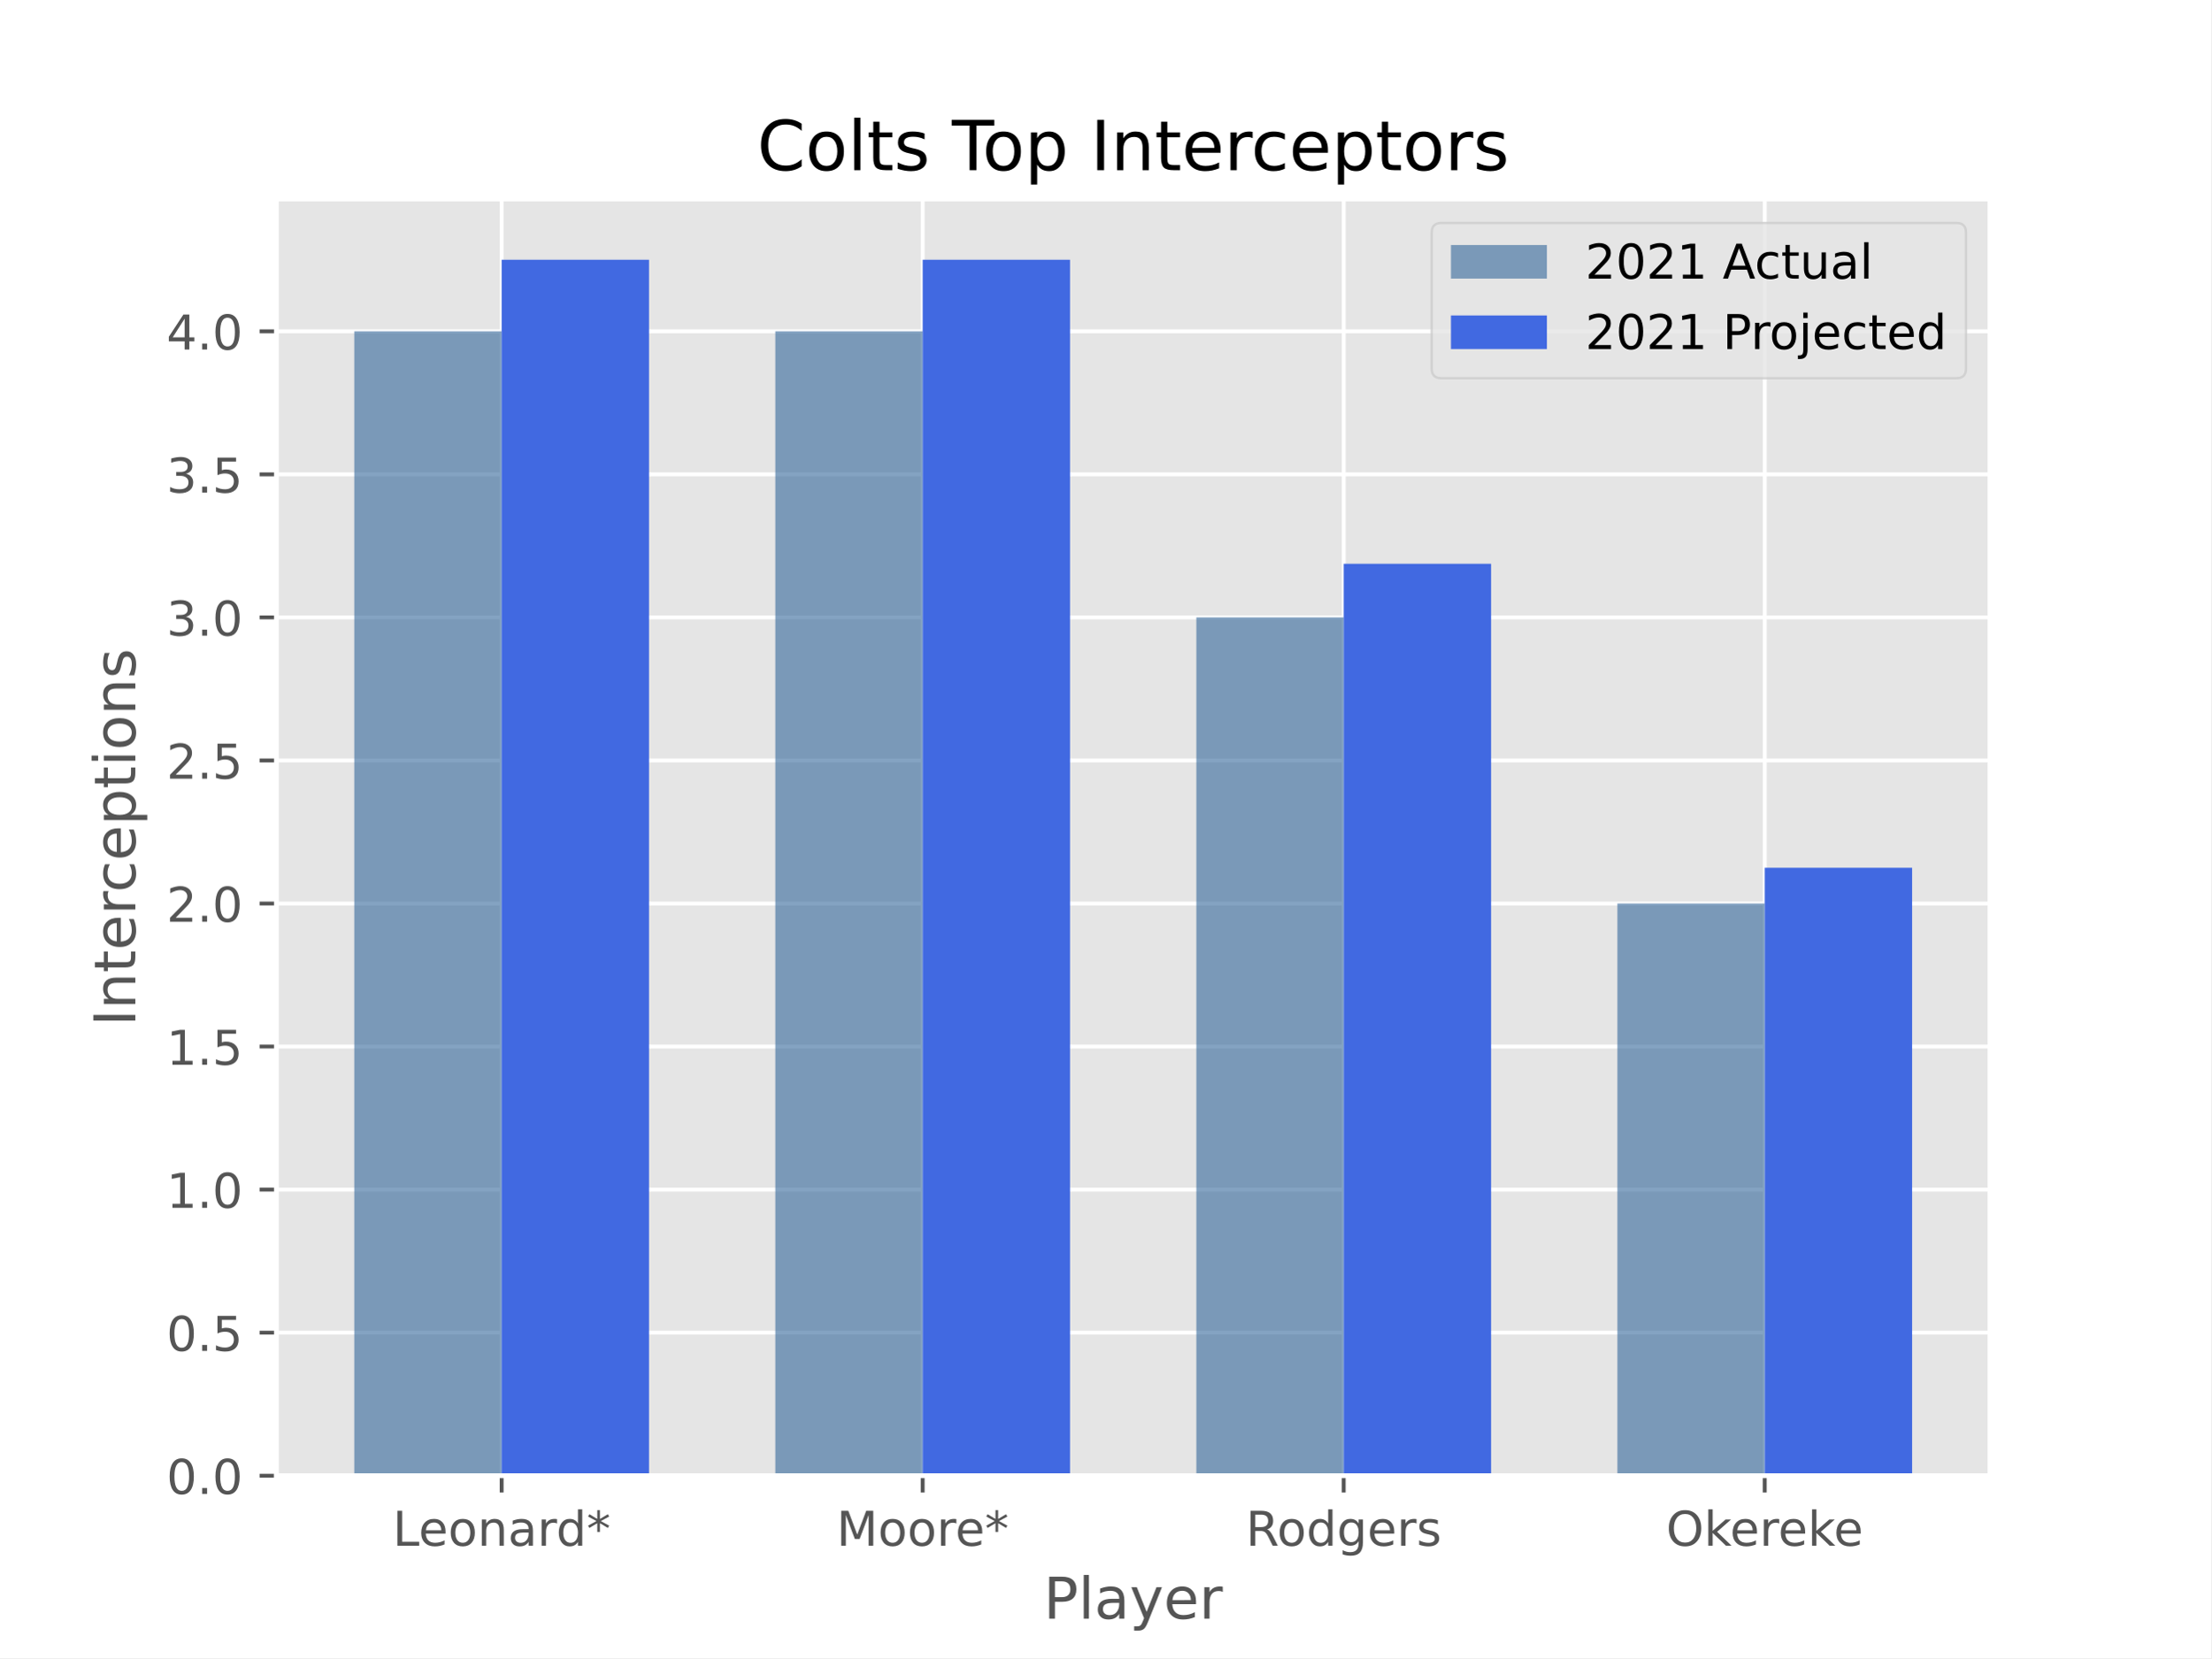
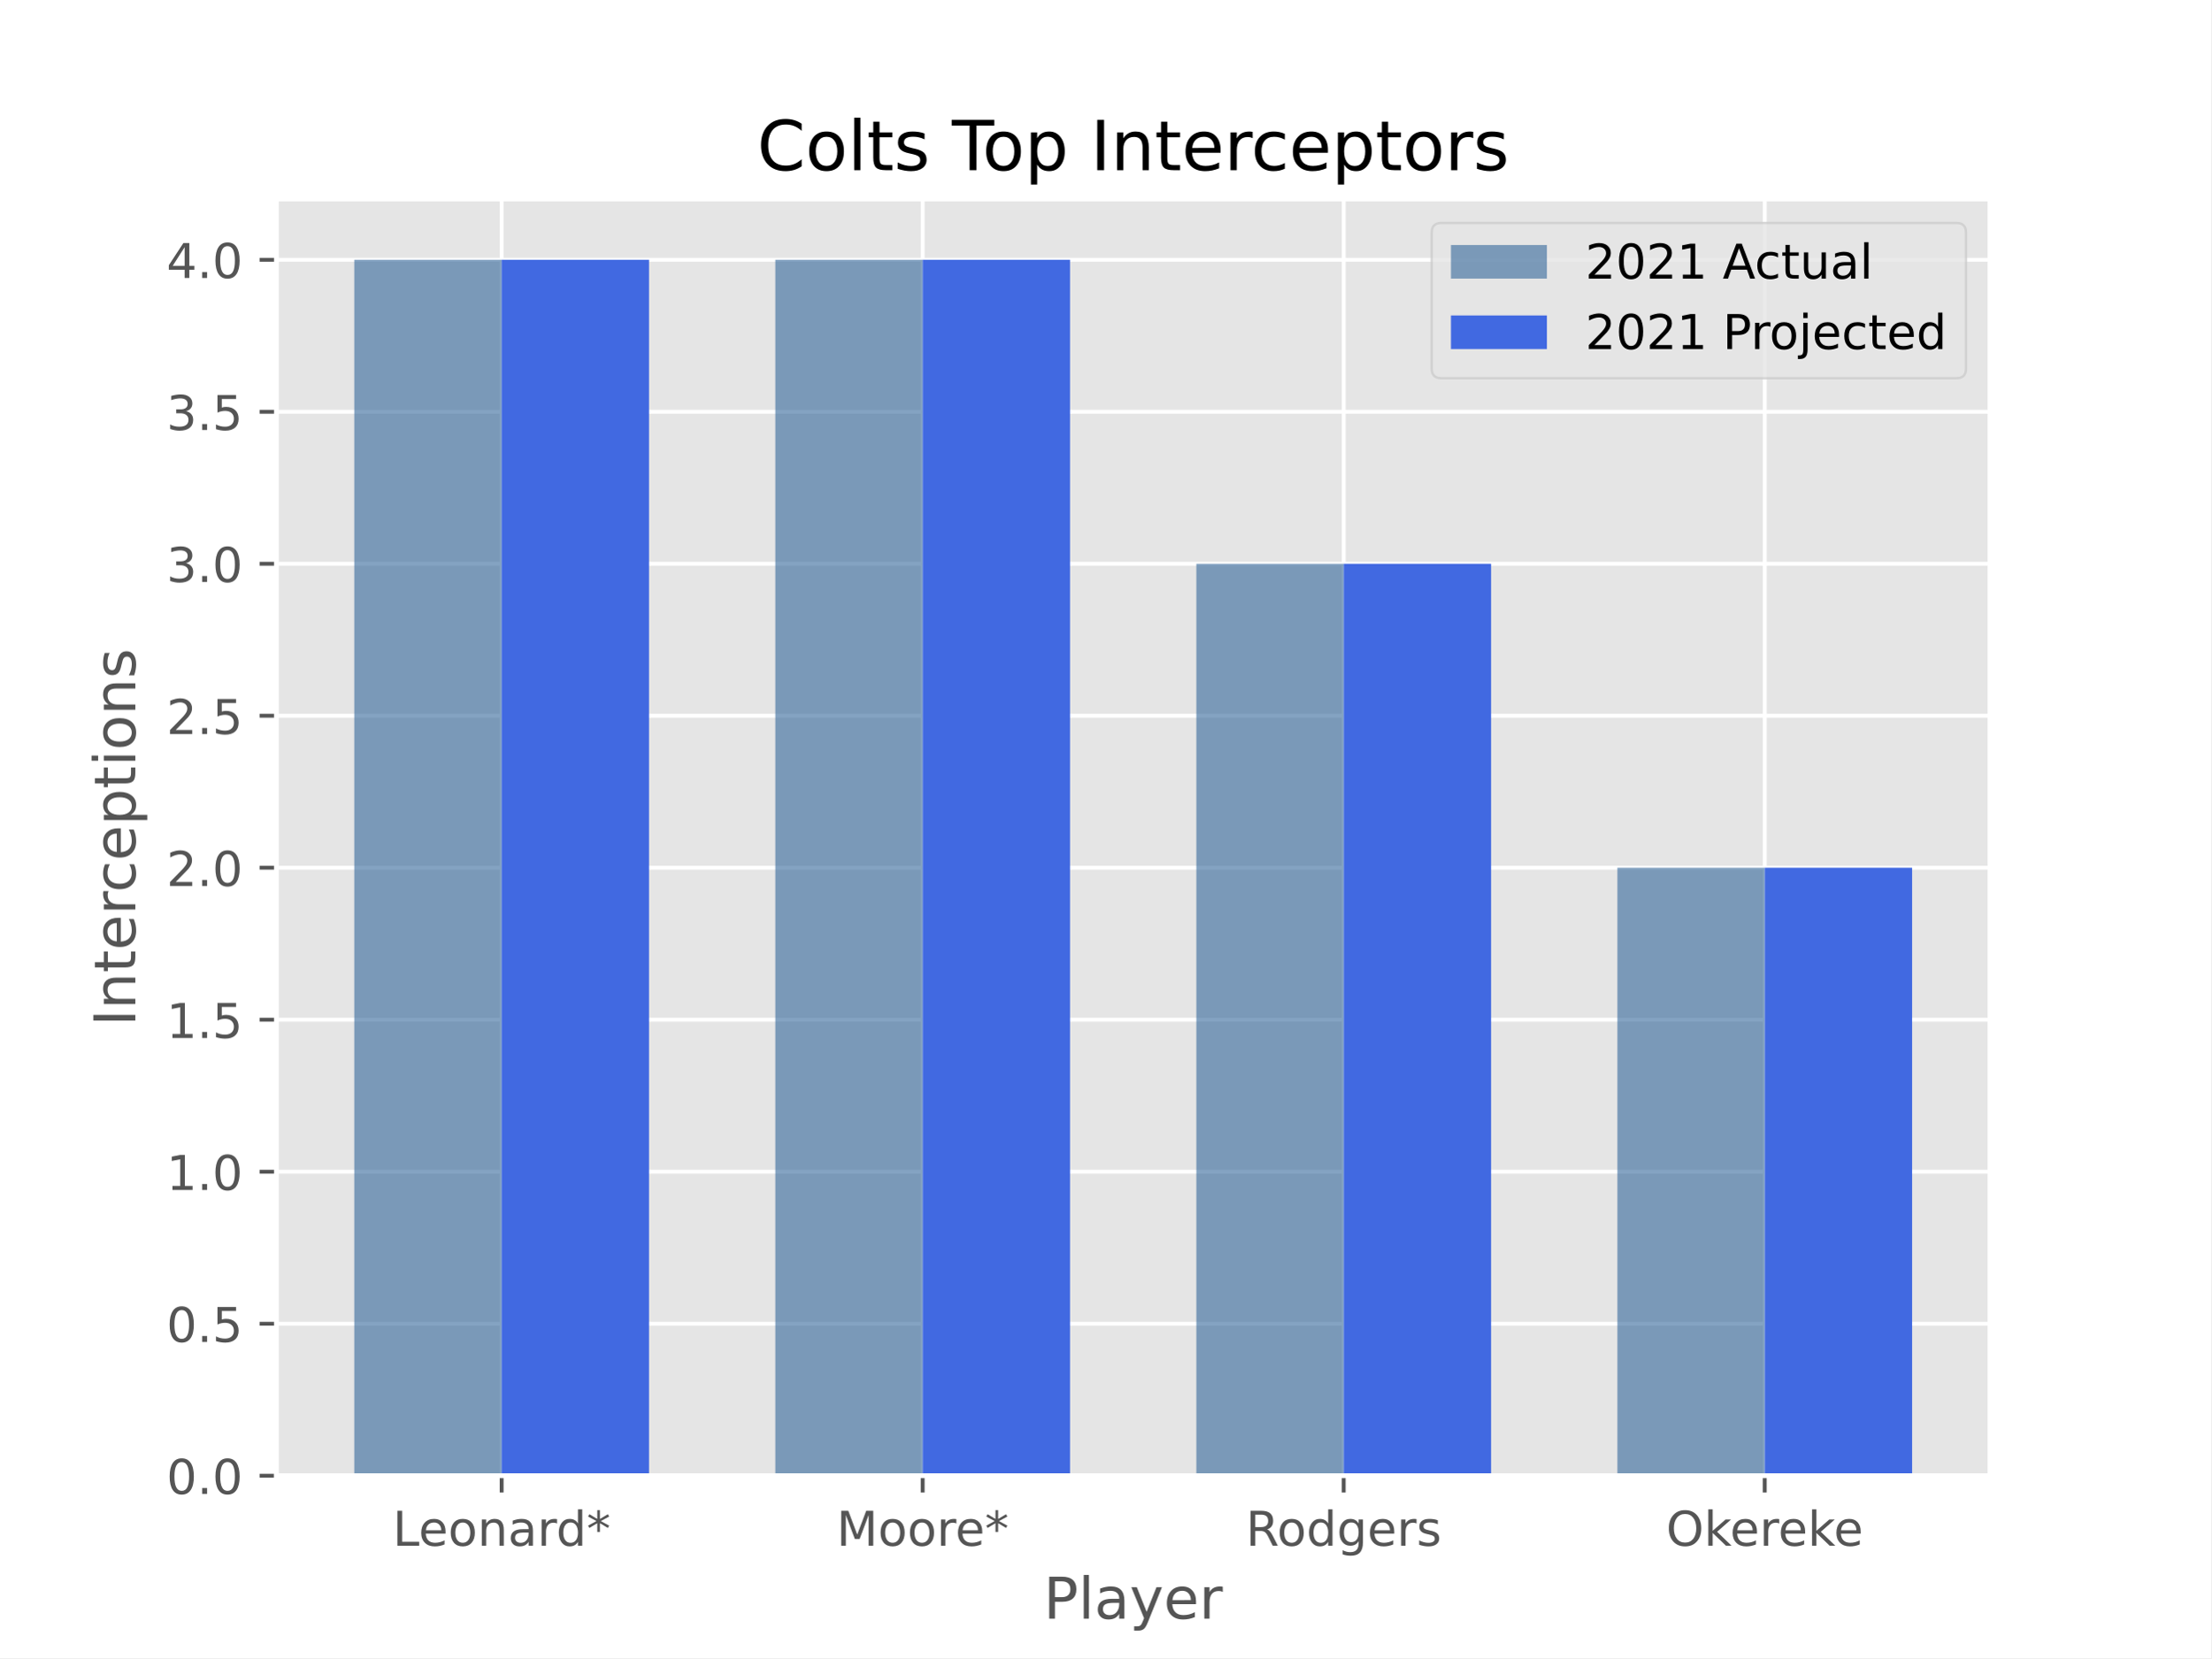
<svg xmlns="http://www.w3.org/2000/svg" xmlns:xlink="http://www.w3.org/1999/xlink" height="345.6pt" version="1.1" viewBox="0 0 460.8 345.6" width="460.8pt">
  <defs>
    <style type="text/css">*{stroke-linecap:butt;stroke-linejoin:round;}</style>
  </defs>
  <g id="figure_1">
    <g id="patch_1">
      <path d="M 0 345.6  L 460.8 345.6  L 460.8 0  L 0 0  z " style="fill:#ffffff;" />
    </g>
    <g id="axes_1">
      <g id="patch_2">
        <path d="M 57.6 307.584  L 414.72 307.584  L 414.72 41.472  L 57.6 41.472  z " style="fill:#e5e5e5;" />
      </g>
      <g id="matplotlib.axis_1">
        <g id="xtick_1">
          <g id="line2d_1">
-             <path clip-path="url(#p81d572dae1)" d="M 104.543 307.584  L 104.543 41.472  " style="fill:none;stroke:#ffffff;stroke-linecap:square;stroke-width:0.8;" />
+             <path clip-path="url(#pc7106f31ee)" d="M 104.543 307.584  L 104.543 41.472  " style="fill:none;stroke:#ffffff;stroke-linecap:square;stroke-width:0.8;" />
          </g>
          <g id="line2d_2">
            <defs>
-               <path d="M 0 0  L 0 3.5  " id="m441f4ecb9b" style="stroke:#555555;stroke-width:0.8;" />
-             </defs>
-             <g>
-               <use style="fill:#555555;stroke:#555555;stroke-width:0.8;" x="104.543" xlink:href="#m441f4ecb9b" y="307.584" />
+               <path d="M 0 0  L 0 3.5  " id="mdaa392914d" style="stroke:#555555;stroke-width:0.8;" />
+             </defs>
+             <g>
+               <use style="fill:#555555;stroke:#555555;stroke-width:0.8;" x="104.543" xlink:href="#mdaa392914d" y="307.584" />
            </g>
          </g>
          <g id="text_1">
            <g style="fill:#555555;" transform="translate(81.83392 322.1824)scale(0.1 -0.1)">
              <defs>
                <path d="M 628 4666  L 1259 4666  L 1259 531  L 3531 531  L 3531 0  L 628 0  L 628 4666  z " id="DejaVuSans-4c" transform="scale(0.015625)" />
                <path d="M 3597 1894  L 3597 1613  L 953 1613  Q 991 1019 1311 708  Q 1631 397 2203 397  Q 2534 397 2845 478  Q 3156 559 3463 722  L 3463 178  Q 3153 47 2828 -22  Q 2503 -91 2169 -91  Q 1331 -91 842 396  Q 353 884 353 1716  Q 353 2575 817 3079  Q 1281 3584 2069 3584  Q 2775 3584 3186 3129  Q 3597 2675 3597 1894  z M 3022 2063  Q 3016 2534 2758 2815  Q 2500 3097 2075 3097  Q 1594 3097 1305 2825  Q 1016 2553 972 2059  L 3022 2063  z " id="DejaVuSans-65" transform="scale(0.015625)" />
                <path d="M 1959 3097  Q 1497 3097 1228 2736  Q 959 2375 959 1747  Q 959 1119 1226 758  Q 1494 397 1959 397  Q 2419 397 2687 759  Q 2956 1122 2956 1747  Q 2956 2369 2687 2733  Q 2419 3097 1959 3097  z M 1959 3584  Q 2709 3584 3137 3096  Q 3566 2609 3566 1747  Q 3566 888 3137 398  Q 2709 -91 1959 -91  Q 1206 -91 779 398  Q 353 888 353 1747  Q 353 2609 779 3096  Q 1206 3584 1959 3584  z " id="DejaVuSans-6f" transform="scale(0.015625)" />
                <path d="M 3513 2113  L 3513 0  L 2938 0  L 2938 2094  Q 2938 2591 2744 2837  Q 2550 3084 2163 3084  Q 1697 3084 1428 2787  Q 1159 2491 1159 1978  L 1159 0  L 581 0  L 581 3500  L 1159 3500  L 1159 2956  Q 1366 3272 1645 3428  Q 1925 3584 2291 3584  Q 2894 3584 3203 3211  Q 3513 2838 3513 2113  z " id="DejaVuSans-6e" transform="scale(0.015625)" />
                <path d="M 2194 1759  Q 1497 1759 1228 1600  Q 959 1441 959 1056  Q 959 750 1161 570  Q 1363 391 1709 391  Q 2188 391 2477 730  Q 2766 1069 2766 1631  L 2766 1759  L 2194 1759  z M 3341 1997  L 3341 0  L 2766 0  L 2766 531  Q 2569 213 2275 61  Q 1981 -91 1556 -91  Q 1019 -91 701 211  Q 384 513 384 1019  Q 384 1609 779 1909  Q 1175 2209 1959 2209  L 2766 2209  L 2766 2266  Q 2766 2663 2505 2880  Q 2244 3097 1772 3097  Q 1472 3097 1187 3025  Q 903 2953 641 2809  L 641 3341  Q 956 3463 1253 3523  Q 1550 3584 1831 3584  Q 2591 3584 2966 3190  Q 3341 2797 3341 1997  z " id="DejaVuSans-61" transform="scale(0.015625)" />
                <path d="M 2631 2963  Q 2534 3019 2420 3045  Q 2306 3072 2169 3072  Q 1681 3072 1420 2755  Q 1159 2438 1159 1844  L 1159 0  L 581 0  L 581 3500  L 1159 3500  L 1159 2956  Q 1341 3275 1631 3429  Q 1922 3584 2338 3584  Q 2397 3584 2469 3576  Q 2541 3569 2628 3553  L 2631 2963  z " id="DejaVuSans-72" transform="scale(0.015625)" />
                <path d="M 2906 2969  L 2906 4863  L 3481 4863  L 3481 0  L 2906 0  L 2906 525  Q 2725 213 2448 61  Q 2172 -91 1784 -91  Q 1150 -91 751 415  Q 353 922 353 1747  Q 353 2572 751 3078  Q 1150 3584 1784 3584  Q 2172 3584 2448 3432  Q 2725 3281 2906 2969  z M 947 1747  Q 947 1113 1208 752  Q 1469 391 1925 391  Q 2381 391 2643 752  Q 2906 1113 2906 1747  Q 2906 2381 2643 2742  Q 2381 3103 1925 3103  Q 1469 3103 1208 2742  Q 947 2381 947 1747  z " id="DejaVuSans-64" transform="scale(0.015625)" />
                <path d="M 3009 3897  L 1888 3291  L 3009 2681  L 2828 2375  L 1778 3009  L 1778 1831  L 1422 1831  L 1422 3009  L 372 2375  L 191 2681  L 1313 3291  L 191 3897  L 372 4206  L 1422 3572  L 1422 4750  L 1778 4750  L 1778 3572  L 2828 4206  L 3009 3897  z " id="DejaVuSans-2a" transform="scale(0.015625)" />
              </defs>
              <use xlink:href="#DejaVuSans-4c" />
              <use x="53.963" xlink:href="#DejaVuSans-65" />
              <use x="115.486" xlink:href="#DejaVuSans-6f" />
              <use x="176.668" xlink:href="#DejaVuSans-6e" />
              <use x="240.047" xlink:href="#DejaVuSans-61" />
              <use x="301.326" xlink:href="#DejaVuSans-72" />
              <use x="340.689" xlink:href="#DejaVuSans-64" />
              <use x="404.166" xlink:href="#DejaVuSans-2a" />
            </g>
          </g>
        </g>
        <g id="xtick_2">
          <g id="line2d_3">
-             <path clip-path="url(#p81d572dae1)" d="M 192.288 307.584  L 192.288 41.472  " style="fill:none;stroke:#ffffff;stroke-linecap:square;stroke-width:0.8;" />
+             <path clip-path="url(#pc7106f31ee)" d="M 192.288 307.584  L 192.288 41.472  " style="fill:none;stroke:#ffffff;stroke-linecap:square;stroke-width:0.8;" />
          </g>
          <g id="line2d_4">
            <g>
-               <use style="fill:#555555;stroke:#555555;stroke-width:0.8;" x="192.288" xlink:href="#m441f4ecb9b" y="307.584" />
+               <use style="fill:#555555;stroke:#555555;stroke-width:0.8;" x="192.288" xlink:href="#mdaa392914d" y="307.584" />
            </g>
          </g>
          <g id="text_2">
            <g style="fill:#555555;" transform="translate(174.3354 322.1824)scale(0.1 -0.1)">
              <defs>
                <path d="M 628 4666  L 1569 4666  L 2759 1491  L 3956 4666  L 4897 4666  L 4897 0  L 4281 0  L 4281 4097  L 3078 897  L 2444 897  L 1241 4097  L 1241 0  L 628 0  L 628 4666  z " id="DejaVuSans-4d" transform="scale(0.015625)" />
              </defs>
              <use xlink:href="#DejaVuSans-4d" />
              <use x="86.279" xlink:href="#DejaVuSans-6f" />
              <use x="147.461" xlink:href="#DejaVuSans-6f" />
              <use x="208.643" xlink:href="#DejaVuSans-72" />
              <use x="247.506" xlink:href="#DejaVuSans-65" />
              <use x="309.029" xlink:href="#DejaVuSans-2a" />
            </g>
          </g>
        </g>
        <g id="xtick_3">
          <g id="line2d_5">
-             <path clip-path="url(#p81d572dae1)" d="M 280.032 307.584  L 280.032 41.472  " style="fill:none;stroke:#ffffff;stroke-linecap:square;stroke-width:0.8;" />
+             <path clip-path="url(#pc7106f31ee)" d="M 280.032 307.584  L 280.032 41.472  " style="fill:none;stroke:#ffffff;stroke-linecap:square;stroke-width:0.8;" />
          </g>
          <g id="line2d_6">
            <g>
-               <use style="fill:#555555;stroke:#555555;stroke-width:0.8;" x="280.032" xlink:href="#m441f4ecb9b" y="307.584" />
+               <use style="fill:#555555;stroke:#555555;stroke-width:0.8;" x="280.032" xlink:href="#mdaa392914d" y="307.584" />
            </g>
          </g>
          <g id="text_3">
            <g style="fill:#555555;" transform="translate(259.6385 322.1824)scale(0.1 -0.1)">
              <defs>
                <path d="M 2841 2188  Q 3044 2119 3236 1894  Q 3428 1669 3622 1275  L 4263 0  L 3584 0  L 2988 1197  Q 2756 1666 2539 1819  Q 2322 1972 1947 1972  L 1259 1972  L 1259 0  L 628 0  L 628 4666  L 2053 4666  Q 2853 4666 3247 4331  Q 3641 3997 3641 3322  Q 3641 2881 3436 2590  Q 3231 2300 2841 2188  z M 1259 4147  L 1259 2491  L 2053 2491  Q 2509 2491 2742 2702  Q 2975 2913 2975 3322  Q 2975 3731 2742 3939  Q 2509 4147 2053 4147  L 1259 4147  z " id="DejaVuSans-52" transform="scale(0.015625)" />
                <path d="M 2906 1791  Q 2906 2416 2648 2759  Q 2391 3103 1925 3103  Q 1463 3103 1205 2759  Q 947 2416 947 1791  Q 947 1169 1205 825  Q 1463 481 1925 481  Q 2391 481 2648 825  Q 2906 1169 2906 1791  z M 3481 434  Q 3481 -459 3084 -895  Q 2688 -1331 1869 -1331  Q 1566 -1331 1297 -1286  Q 1028 -1241 775 -1147  L 775 -588  Q 1028 -725 1275 -790  Q 1522 -856 1778 -856  Q 2344 -856 2625 -561  Q 2906 -266 2906 331  L 2906 616  Q 2728 306 2450 153  Q 2172 0 1784 0  Q 1141 0 747 490  Q 353 981 353 1791  Q 353 2603 747 3093  Q 1141 3584 1784 3584  Q 2172 3584 2450 3431  Q 2728 3278 2906 2969  L 2906 3500  L 3481 3500  L 3481 434  z " id="DejaVuSans-67" transform="scale(0.015625)" />
                <path d="M 2834 3397  L 2834 2853  Q 2591 2978 2328 3040  Q 2066 3103 1784 3103  Q 1356 3103 1142 2972  Q 928 2841 928 2578  Q 928 2378 1081 2264  Q 1234 2150 1697 2047  L 1894 2003  Q 2506 1872 2764 1633  Q 3022 1394 3022 966  Q 3022 478 2636 193  Q 2250 -91 1575 -91  Q 1294 -91 989 -36  Q 684 19 347 128  L 347 722  Q 666 556 975 473  Q 1284 391 1588 391  Q 1994 391 2212 530  Q 2431 669 2431 922  Q 2431 1156 2273 1281  Q 2116 1406 1581 1522  L 1381 1569  Q 847 1681 609 1914  Q 372 2147 372 2553  Q 372 3047 722 3315  Q 1072 3584 1716 3584  Q 2034 3584 2315 3537  Q 2597 3491 2834 3397  z " id="DejaVuSans-73" transform="scale(0.015625)" />
              </defs>
              <use xlink:href="#DejaVuSans-52" />
              <use x="64.982" xlink:href="#DejaVuSans-6f" />
              <use x="126.164" xlink:href="#DejaVuSans-64" />
              <use x="189.641" xlink:href="#DejaVuSans-67" />
              <use x="253.117" xlink:href="#DejaVuSans-65" />
              <use x="314.641" xlink:href="#DejaVuSans-72" />
              <use x="355.754" xlink:href="#DejaVuSans-73" />
            </g>
          </g>
        </g>
        <g id="xtick_4">
          <g id="line2d_7">
-             <path clip-path="url(#p81d572dae1)" d="M 367.777 307.584  L 367.777 41.472  " style="fill:none;stroke:#ffffff;stroke-linecap:square;stroke-width:0.8;" />
+             <path clip-path="url(#pc7106f31ee)" d="M 367.777 307.584  L 367.777 41.472  " style="fill:none;stroke:#ffffff;stroke-linecap:square;stroke-width:0.8;" />
          </g>
          <g id="line2d_8">
            <g>
-               <use style="fill:#555555;stroke:#555555;stroke-width:0.8;" x="367.777" xlink:href="#m441f4ecb9b" y="307.584" />
+               <use style="fill:#555555;stroke:#555555;stroke-width:0.8;" x="367.777" xlink:href="#mdaa392914d" y="307.584" />
            </g>
          </g>
          <g id="text_4">
            <g style="fill:#555555;" transform="translate(347.24 322.1824)scale(0.1 -0.1)">
              <defs>
                <path d="M 2522 4238  Q 1834 4238 1429 3725  Q 1025 3213 1025 2328  Q 1025 1447 1429 934  Q 1834 422 2522 422  Q 3209 422 3611 934  Q 4013 1447 4013 2328  Q 4013 3213 3611 3725  Q 3209 4238 2522 4238  z M 2522 4750  Q 3503 4750 4090 4092  Q 4678 3434 4678 2328  Q 4678 1225 4090 567  Q 3503 -91 2522 -91  Q 1538 -91 948 565  Q 359 1222 359 2328  Q 359 3434 948 4092  Q 1538 4750 2522 4750  z " id="DejaVuSans-4f" transform="scale(0.015625)" />
                <path d="M 581 4863  L 1159 4863  L 1159 1991  L 2875 3500  L 3609 3500  L 1753 1863  L 3688 0  L 2938 0  L 1159 1709  L 1159 0  L 581 0  L 581 4863  z " id="DejaVuSans-6b" transform="scale(0.015625)" />
              </defs>
              <use xlink:href="#DejaVuSans-4f" />
              <use x="78.711" xlink:href="#DejaVuSans-6b" />
              <use x="132.996" xlink:href="#DejaVuSans-65" />
              <use x="194.52" xlink:href="#DejaVuSans-72" />
              <use x="233.383" xlink:href="#DejaVuSans-65" />
              <use x="294.906" xlink:href="#DejaVuSans-6b" />
              <use x="349.191" xlink:href="#DejaVuSans-65" />
            </g>
          </g>
        </g>
        <g id="text_5">
          <g style="fill:#555555;" transform="translate(217.4888 337.3802)scale(0.12 -0.12)">
            <defs>
              <path d="M 1259 4147  L 1259 2394  L 2053 2394  Q 2494 2394 2734 2622  Q 2975 2850 2975 3272  Q 2975 3691 2734 3919  Q 2494 4147 2053 4147  L 1259 4147  z M 628 4666  L 2053 4666  Q 2838 4666 3239 4311  Q 3641 3956 3641 3272  Q 3641 2581 3239 2228  Q 2838 1875 2053 1875  L 1259 1875  L 1259 0  L 628 0  L 628 4666  z " id="DejaVuSans-50" transform="scale(0.015625)" />
              <path d="M 603 4863  L 1178 4863  L 1178 0  L 603 0  L 603 4863  z " id="DejaVuSans-6c" transform="scale(0.015625)" />
              <path d="M 2059 -325  Q 1816 -950 1584 -1140  Q 1353 -1331 966 -1331  L 506 -1331  L 506 -850  L 844 -850  Q 1081 -850 1212 -737  Q 1344 -625 1503 -206  L 1606 56  L 191 3500  L 800 3500  L 1894 763  L 2988 3500  L 3597 3500  L 2059 -325  z " id="DejaVuSans-79" transform="scale(0.015625)" />
            </defs>
            <use xlink:href="#DejaVuSans-50" />
            <use x="60.303" xlink:href="#DejaVuSans-6c" />
            <use x="88.086" xlink:href="#DejaVuSans-61" />
            <use x="149.365" xlink:href="#DejaVuSans-79" />
            <use x="208.545" xlink:href="#DejaVuSans-65" />
            <use x="270.068" xlink:href="#DejaVuSans-72" />
          </g>
        </g>
      </g>
      <g id="matplotlib.axis_2">
        <g id="ytick_1">
          <g id="line2d_9">
-             <path clip-path="url(#p81d572dae1)" d="M 57.6 307.584  L 414.72 307.584  " style="fill:none;stroke:#ffffff;stroke-linecap:square;stroke-width:0.8;" />
+             <path clip-path="url(#pc7106f31ee)" d="M 57.6 307.584  L 414.72 307.584  " style="fill:none;stroke:#ffffff;stroke-linecap:square;stroke-width:0.8;" />
          </g>
          <g id="line2d_10">
            <defs>
-               <path d="M 0 0  L -3.5 0  " id="m1850204376" style="stroke:#555555;stroke-width:0.8;" />
-             </defs>
-             <g>
-               <use style="fill:#555555;stroke:#555555;stroke-width:0.8;" x="57.6" xlink:href="#m1850204376" y="307.584" />
+               <path d="M 0 0  L -3.5 0  " id="me44e6f0816" style="stroke:#555555;stroke-width:0.8;" />
+             </defs>
+             <g>
+               <use style="fill:#555555;stroke:#555555;stroke-width:0.8;" x="57.6" xlink:href="#me44e6f0816" y="307.584" />
            </g>
          </g>
          <g id="text_6">
            <g style="fill:#555555;" transform="translate(34.69687 311.3832)scale(0.1 -0.1)">
              <defs>
                <path d="M 2034 4250  Q 1547 4250 1301 3770  Q 1056 3291 1056 2328  Q 1056 1369 1301 889  Q 1547 409 2034 409  Q 2525 409 2770 889  Q 3016 1369 3016 2328  Q 3016 3291 2770 3770  Q 2525 4250 2034 4250  z M 2034 4750  Q 2819 4750 3233 4129  Q 3647 3509 3647 2328  Q 3647 1150 3233 529  Q 2819 -91 2034 -91  Q 1250 -91 836 529  Q 422 1150 422 2328  Q 422 3509 836 4129  Q 1250 4750 2034 4750  z " id="DejaVuSans-30" transform="scale(0.015625)" />
                <path d="M 684 794  L 1344 794  L 1344 0  L 684 0  L 684 794  z " id="DejaVuSans-2e" transform="scale(0.015625)" />
              </defs>
              <use xlink:href="#DejaVuSans-30" />
              <use x="63.623" xlink:href="#DejaVuSans-2e" />
              <use x="95.41" xlink:href="#DejaVuSans-30" />
            </g>
          </g>
        </g>
        <g id="ytick_2">
          <g id="line2d_11">
-             <path clip-path="url(#p81d572dae1)" d="M 57.6 277.768  L 414.72 277.768  " style="fill:none;stroke:#ffffff;stroke-linecap:square;stroke-width:0.8;" />
+             <path clip-path="url(#pc7106f31ee)" d="M 57.6 275.904  L 414.72 275.904  " style="fill:none;stroke:#ffffff;stroke-linecap:square;stroke-width:0.8;" />
          </g>
          <g id="line2d_12">
            <g>
-               <use style="fill:#555555;stroke:#555555;stroke-width:0.8;" x="57.6" xlink:href="#m1850204376" y="277.768" />
+               <use style="fill:#555555;stroke:#555555;stroke-width:0.8;" x="57.6" xlink:href="#me44e6f0816" y="275.904" />
            </g>
          </g>
          <g id="text_7">
-             <g style="fill:#555555;" transform="translate(34.69687 281.5667)scale(0.1 -0.1)">
+             <g style="fill:#555555;" transform="translate(34.69687 279.7032)scale(0.1 -0.1)">
              <defs>
                <path d="M 691 4666  L 3169 4666  L 3169 4134  L 1269 4134  L 1269 2991  Q 1406 3038 1543 3061  Q 1681 3084 1819 3084  Q 2600 3084 3056 2656  Q 3513 2228 3513 1497  Q 3513 744 3044 326  Q 2575 -91 1722 -91  Q 1428 -91 1123 -41  Q 819 9 494 109  L 494 744  Q 775 591 1075 516  Q 1375 441 1709 441  Q 2250 441 2565 725  Q 2881 1009 2881 1497  Q 2881 1984 2565 2268  Q 2250 2553 1709 2553  Q 1456 2553 1204 2497  Q 953 2441 691 2322  L 691 4666  z " id="DejaVuSans-35" transform="scale(0.015625)" />
              </defs>
              <use xlink:href="#DejaVuSans-30" />
              <use x="63.623" xlink:href="#DejaVuSans-2e" />
              <use x="95.41" xlink:href="#DejaVuSans-35" />
            </g>
          </g>
        </g>
        <g id="ytick_3">
          <g id="line2d_13">
-             <path clip-path="url(#p81d572dae1)" d="M 57.6 247.951  L 414.72 247.951  " style="fill:none;stroke:#ffffff;stroke-linecap:square;stroke-width:0.8;" />
+             <path clip-path="url(#pc7106f31ee)" d="M 57.6 244.224  L 414.72 244.224  " style="fill:none;stroke:#ffffff;stroke-linecap:square;stroke-width:0.8;" />
          </g>
          <g id="line2d_14">
            <g>
-               <use style="fill:#555555;stroke:#555555;stroke-width:0.8;" x="57.6" xlink:href="#m1850204376" y="247.951" />
+               <use style="fill:#555555;stroke:#555555;stroke-width:0.8;" x="57.6" xlink:href="#me44e6f0816" y="244.224" />
            </g>
          </g>
          <g id="text_8">
-             <g style="fill:#555555;" transform="translate(34.69687 251.7503)scale(0.1 -0.1)">
+             <g style="fill:#555555;" transform="translate(34.69687 248.0232)scale(0.1 -0.1)">
              <defs>
                <path d="M 794 531  L 1825 531  L 1825 4091  L 703 3866  L 703 4441  L 1819 4666  L 2450 4666  L 2450 531  L 3481 531  L 3481 0  L 794 0  L 794 531  z " id="DejaVuSans-31" transform="scale(0.015625)" />
              </defs>
              <use xlink:href="#DejaVuSans-31" />
              <use x="63.623" xlink:href="#DejaVuSans-2e" />
              <use x="95.41" xlink:href="#DejaVuSans-30" />
            </g>
          </g>
        </g>
        <g id="ytick_4">
          <g id="line2d_15">
-             <path clip-path="url(#p81d572dae1)" d="M 57.6 218.135  L 414.72 218.135  " style="fill:none;stroke:#ffffff;stroke-linecap:square;stroke-width:0.8;" />
+             <path clip-path="url(#pc7106f31ee)" d="M 57.6 212.544  L 414.72 212.544  " style="fill:none;stroke:#ffffff;stroke-linecap:square;stroke-width:0.8;" />
          </g>
          <g id="line2d_16">
            <g>
-               <use style="fill:#555555;stroke:#555555;stroke-width:0.8;" x="57.6" xlink:href="#m1850204376" y="218.135" />
+               <use style="fill:#555555;stroke:#555555;stroke-width:0.8;" x="57.6" xlink:href="#me44e6f0816" y="212.544" />
            </g>
          </g>
          <g id="text_9">
-             <g style="fill:#555555;" transform="translate(34.69687 221.9338)scale(0.1 -0.1)">
+             <g style="fill:#555555;" transform="translate(34.69687 216.3432)scale(0.1 -0.1)">
              <use xlink:href="#DejaVuSans-31" />
              <use x="63.623" xlink:href="#DejaVuSans-2e" />
              <use x="95.41" xlink:href="#DejaVuSans-35" />
            </g>
          </g>
        </g>
        <g id="ytick_5">
          <g id="line2d_17">
-             <path clip-path="url(#p81d572dae1)" d="M 57.6 188.318  L 414.72 188.318  " style="fill:none;stroke:#ffffff;stroke-linecap:square;stroke-width:0.8;" />
+             <path clip-path="url(#pc7106f31ee)" d="M 57.6 180.864  L 414.72 180.864  " style="fill:none;stroke:#ffffff;stroke-linecap:square;stroke-width:0.8;" />
          </g>
          <g id="line2d_18">
            <g>
-               <use style="fill:#555555;stroke:#555555;stroke-width:0.8;" x="57.6" xlink:href="#m1850204376" y="188.318" />
+               <use style="fill:#555555;stroke:#555555;stroke-width:0.8;" x="57.6" xlink:href="#me44e6f0816" y="180.864" />
            </g>
          </g>
          <g id="text_10">
-             <g style="fill:#555555;" transform="translate(34.69687 192.1173)scale(0.1 -0.1)">
+             <g style="fill:#555555;" transform="translate(34.69687 184.6632)scale(0.1 -0.1)">
              <defs>
                <path d="M 1228 531  L 3431 531  L 3431 0  L 469 0  L 469 531  Q 828 903 1448 1529  Q 2069 2156 2228 2338  Q 2531 2678 2651 2914  Q 2772 3150 2772 3378  Q 2772 3750 2511 3984  Q 2250 4219 1831 4219  Q 1534 4219 1204 4116  Q 875 4013 500 3803  L 500 4441  Q 881 4594 1212 4672  Q 1544 4750 1819 4750  Q 2544 4750 2975 4387  Q 3406 4025 3406 3419  Q 3406 3131 3298 2873  Q 3191 2616 2906 2266  Q 2828 2175 2409 1742  Q 1991 1309 1228 531  z " id="DejaVuSans-32" transform="scale(0.015625)" />
              </defs>
              <use xlink:href="#DejaVuSans-32" />
              <use x="63.623" xlink:href="#DejaVuSans-2e" />
              <use x="95.41" xlink:href="#DejaVuSans-30" />
            </g>
          </g>
        </g>
        <g id="ytick_6">
          <g id="line2d_19">
-             <path clip-path="url(#p81d572dae1)" d="M 57.6 158.502  L 414.72 158.502  " style="fill:none;stroke:#ffffff;stroke-linecap:square;stroke-width:0.8;" />
+             <path clip-path="url(#pc7106f31ee)" d="M 57.6 149.184  L 414.72 149.184  " style="fill:none;stroke:#ffffff;stroke-linecap:square;stroke-width:0.8;" />
          </g>
          <g id="line2d_20">
            <g>
-               <use style="fill:#555555;stroke:#555555;stroke-width:0.8;" x="57.6" xlink:href="#m1850204376" y="158.502" />
+               <use style="fill:#555555;stroke:#555555;stroke-width:0.8;" x="57.6" xlink:href="#me44e6f0816" y="149.184" />
            </g>
          </g>
          <g id="text_11">
-             <g style="fill:#555555;" transform="translate(34.69687 162.3009)scale(0.1 -0.1)">
+             <g style="fill:#555555;" transform="translate(34.69687 152.9832)scale(0.1 -0.1)">
              <use xlink:href="#DejaVuSans-32" />
              <use x="63.623" xlink:href="#DejaVuSans-2e" />
              <use x="95.41" xlink:href="#DejaVuSans-35" />
            </g>
          </g>
        </g>
        <g id="ytick_7">
          <g id="line2d_21">
-             <path clip-path="url(#p81d572dae1)" d="M 57.6 128.685  L 414.72 128.685  " style="fill:none;stroke:#ffffff;stroke-linecap:square;stroke-width:0.8;" />
+             <path clip-path="url(#pc7106f31ee)" d="M 57.6 117.504  L 414.72 117.504  " style="fill:none;stroke:#ffffff;stroke-linecap:square;stroke-width:0.8;" />
          </g>
          <g id="line2d_22">
            <g>
-               <use style="fill:#555555;stroke:#555555;stroke-width:0.8;" x="57.6" xlink:href="#m1850204376" y="128.685" />
+               <use style="fill:#555555;stroke:#555555;stroke-width:0.8;" x="57.6" xlink:href="#me44e6f0816" y="117.504" />
            </g>
          </g>
          <g id="text_12">
-             <g style="fill:#555555;" transform="translate(34.69687 132.4844)scale(0.1 -0.1)">
+             <g style="fill:#555555;" transform="translate(34.69687 121.3032)scale(0.1 -0.1)">
              <defs>
                <path d="M 2597 2516  Q 3050 2419 3304 2112  Q 3559 1806 3559 1356  Q 3559 666 3084 287  Q 2609 -91 1734 -91  Q 1441 -91 1130 -33  Q 819 25 488 141  L 488 750  Q 750 597 1062 519  Q 1375 441 1716 441  Q 2309 441 2620 675  Q 2931 909 2931 1356  Q 2931 1769 2642 2001  Q 2353 2234 1838 2234  L 1294 2234  L 1294 2753  L 1863 2753  Q 2328 2753 2575 2939  Q 2822 3125 2822 3475  Q 2822 3834 2567 4026  Q 2313 4219 1838 4219  Q 1578 4219 1281 4162  Q 984 4106 628 3988  L 628 4550  Q 988 4650 1302 4700  Q 1616 4750 1894 4750  Q 2613 4750 3031 4423  Q 3450 4097 3450 3541  Q 3450 3153 3228 2886  Q 3006 2619 2597 2516  z " id="DejaVuSans-33" transform="scale(0.015625)" />
              </defs>
              <use xlink:href="#DejaVuSans-33" />
              <use x="63.623" xlink:href="#DejaVuSans-2e" />
              <use x="95.41" xlink:href="#DejaVuSans-30" />
            </g>
          </g>
        </g>
        <g id="ytick_8">
          <g id="line2d_23">
-             <path clip-path="url(#p81d572dae1)" d="M 57.6 98.869  L 414.72 98.869  " style="fill:none;stroke:#ffffff;stroke-linecap:square;stroke-width:0.8;" />
+             <path clip-path="url(#pc7106f31ee)" d="M 57.6 85.824  L 414.72 85.824  " style="fill:none;stroke:#ffffff;stroke-linecap:square;stroke-width:0.8;" />
          </g>
          <g id="line2d_24">
            <g>
-               <use style="fill:#555555;stroke:#555555;stroke-width:0.8;" x="57.6" xlink:href="#m1850204376" y="98.869" />
+               <use style="fill:#555555;stroke:#555555;stroke-width:0.8;" x="57.6" xlink:href="#me44e6f0816" y="85.824" />
            </g>
          </g>
          <g id="text_13">
-             <g style="fill:#555555;" transform="translate(34.69687 102.6679)scale(0.1 -0.1)">
+             <g style="fill:#555555;" transform="translate(34.69687 89.62322)scale(0.1 -0.1)">
              <use xlink:href="#DejaVuSans-33" />
              <use x="63.623" xlink:href="#DejaVuSans-2e" />
              <use x="95.41" xlink:href="#DejaVuSans-35" />
            </g>
          </g>
        </g>
        <g id="ytick_9">
          <g id="line2d_25">
-             <path clip-path="url(#p81d572dae1)" d="M 57.6 69.052  L 414.72 69.052  " style="fill:none;stroke:#ffffff;stroke-linecap:square;stroke-width:0.8;" />
+             <path clip-path="url(#pc7106f31ee)" d="M 57.6 54.144  L 414.72 54.144  " style="fill:none;stroke:#ffffff;stroke-linecap:square;stroke-width:0.8;" />
          </g>
          <g id="line2d_26">
            <g>
-               <use style="fill:#555555;stroke:#555555;stroke-width:0.8;" x="57.6" xlink:href="#m1850204376" y="69.052" />
+               <use style="fill:#555555;stroke:#555555;stroke-width:0.8;" x="57.6" xlink:href="#me44e6f0816" y="54.144" />
            </g>
          </g>
          <g id="text_14">
-             <g style="fill:#555555;" transform="translate(34.69687 72.85145)scale(0.1 -0.1)">
+             <g style="fill:#555555;" transform="translate(34.69687 57.94322)scale(0.1 -0.1)">
              <defs>
                <path d="M 2419 4116  L 825 1625  L 2419 1625  L 2419 4116  z M 2253 4666  L 3047 4666  L 3047 1625  L 3713 1625  L 3713 1100  L 3047 1100  L 3047 0  L 2419 0  L 2419 1100  L 313 1100  L 313 1709  L 2253 4666  z " id="DejaVuSans-34" transform="scale(0.015625)" />
              </defs>
              <use xlink:href="#DejaVuSans-34" />
              <use x="63.623" xlink:href="#DejaVuSans-2e" />
              <use x="95.41" xlink:href="#DejaVuSans-30" />
            </g>
          </g>
        </g>
        <g id="text_15">
          <g style="fill:#555555;" transform="translate(28.20125 213.8946)rotate(-90)scale(0.12 -0.12)">
            <defs>
              <path d="M 628 4666  L 1259 4666  L 1259 0  L 628 0  L 628 4666  z " id="DejaVuSans-49" transform="scale(0.015625)" />
              <path d="M 1172 4494  L 1172 3500  L 2356 3500  L 2356 3053  L 1172 3053  L 1172 1153  Q 1172 725 1289 603  Q 1406 481 1766 481  L 2356 481  L 2356 0  L 1766 0  Q 1100 0 847 248  Q 594 497 594 1153  L 594 3053  L 172 3053  L 172 3500  L 594 3500  L 594 4494  L 1172 4494  z " id="DejaVuSans-74" transform="scale(0.015625)" />
              <path d="M 3122 3366  L 3122 2828  Q 2878 2963 2633 3030  Q 2388 3097 2138 3097  Q 1578 3097 1268 2742  Q 959 2388 959 1747  Q 959 1106 1268 751  Q 1578 397 2138 397  Q 2388 397 2633 464  Q 2878 531 3122 666  L 3122 134  Q 2881 22 2623 -34  Q 2366 -91 2075 -91  Q 1284 -91 818 406  Q 353 903 353 1747  Q 353 2603 823 3093  Q 1294 3584 2113 3584  Q 2378 3584 2631 3529  Q 2884 3475 3122 3366  z " id="DejaVuSans-63" transform="scale(0.015625)" />
              <path d="M 1159 525  L 1159 -1331  L 581 -1331  L 581 3500  L 1159 3500  L 1159 2969  Q 1341 3281 1617 3432  Q 1894 3584 2278 3584  Q 2916 3584 3314 3078  Q 3713 2572 3713 1747  Q 3713 922 3314 415  Q 2916 -91 2278 -91  Q 1894 -91 1617 61  Q 1341 213 1159 525  z M 3116 1747  Q 3116 2381 2855 2742  Q 2594 3103 2138 3103  Q 1681 3103 1420 2742  Q 1159 2381 1159 1747  Q 1159 1113 1420 752  Q 1681 391 2138 391  Q 2594 391 2855 752  Q 3116 1113 3116 1747  z " id="DejaVuSans-70" transform="scale(0.015625)" />
              <path d="M 603 3500  L 1178 3500  L 1178 0  L 603 0  L 603 3500  z M 603 4863  L 1178 4863  L 1178 4134  L 603 4134  L 603 4863  z " id="DejaVuSans-69" transform="scale(0.015625)" />
            </defs>
            <use xlink:href="#DejaVuSans-49" />
            <use x="29.492" xlink:href="#DejaVuSans-6e" />
            <use x="92.871" xlink:href="#DejaVuSans-74" />
            <use x="132.08" xlink:href="#DejaVuSans-65" />
            <use x="193.604" xlink:href="#DejaVuSans-72" />
            <use x="232.467" xlink:href="#DejaVuSans-63" />
            <use x="287.447" xlink:href="#DejaVuSans-65" />
            <use x="348.971" xlink:href="#DejaVuSans-70" />
            <use x="412.447" xlink:href="#DejaVuSans-74" />
            <use x="451.656" xlink:href="#DejaVuSans-69" />
            <use x="479.439" xlink:href="#DejaVuSans-6f" />
            <use x="540.621" xlink:href="#DejaVuSans-6e" />
            <use x="604" xlink:href="#DejaVuSans-73" />
          </g>
        </g>
      </g>
      <g id="patch_3">
-         <path clip-path="url(#p81d572dae1)" d="M 73.833 307.584  L 104.543 307.584  L 104.543 69.052  L 73.833 69.052  z " style="fill:#336699;fill-opacity:0.6;" />
+         <path clip-path="url(#pc7106f31ee)" d="M 73.833 307.584  L 104.543 307.584  L 104.543 54.144  L 73.833 54.144  z " style="fill:#336699;fill-opacity:0.6;" />
      </g>
      <g id="patch_4">
-         <path clip-path="url(#p81d572dae1)" d="M 161.577 307.584  L 192.288 307.584  L 192.288 69.052  L 161.577 69.052  z " style="fill:#336699;fill-opacity:0.6;" />
+         <path clip-path="url(#pc7106f31ee)" d="M 161.577 307.584  L 192.288 307.584  L 192.288 54.144  L 161.577 54.144  z " style="fill:#336699;fill-opacity:0.6;" />
      </g>
      <g id="patch_5">
-         <path clip-path="url(#p81d572dae1)" d="M 249.322 307.584  L 280.032 307.584  L 280.032 128.685  L 249.322 128.685  z " style="fill:#336699;fill-opacity:0.6;" />
+         <path clip-path="url(#pc7106f31ee)" d="M 249.322 307.584  L 280.032 307.584  L 280.032 117.504  L 249.322 117.504  z " style="fill:#336699;fill-opacity:0.6;" />
      </g>
      <g id="patch_6">
-         <path clip-path="url(#p81d572dae1)" d="M 337.066 307.584  L 367.777 307.584  L 367.777 188.318  L 337.066 188.318  z " style="fill:#336699;fill-opacity:0.6;" />
+         <path clip-path="url(#pc7106f31ee)" d="M 337.066 307.584  L 367.777 307.584  L 367.777 180.864  L 337.066 180.864  z " style="fill:#336699;fill-opacity:0.6;" />
      </g>
      <g id="patch_7">
-         <path clip-path="url(#p81d572dae1)" d="M 104.543 307.584  L 135.254 307.584  L 135.254 54.144  L 104.543 54.144  z " style="fill:#4169e1;" />
+         <path clip-path="url(#pc7106f31ee)" d="M 104.543 307.584  L 135.254 307.584  L 135.254 54.144  L 104.543 54.144  z " style="fill:#4169e1;" />
      </g>
      <g id="patch_8">
-         <path clip-path="url(#p81d572dae1)" d="M 192.288 307.584  L 222.998 307.584  L 222.998 54.144  L 192.288 54.144  z " style="fill:#4169e1;" />
+         <path clip-path="url(#pc7106f31ee)" d="M 192.288 307.584  L 222.998 307.584  L 222.998 54.144  L 192.288 54.144  z " style="fill:#4169e1;" />
      </g>
      <g id="patch_9">
-         <path clip-path="url(#p81d572dae1)" d="M 280.032 307.584  L 310.743 307.584  L 310.743 117.504  L 280.032 117.504  z " style="fill:#4169e1;" />
+         <path clip-path="url(#pc7106f31ee)" d="M 280.032 307.584  L 310.743 307.584  L 310.743 117.504  L 280.032 117.504  z " style="fill:#4169e1;" />
      </g>
      <g id="patch_10">
-         <path clip-path="url(#p81d572dae1)" d="M 367.777 307.584  L 398.487 307.584  L 398.487 180.864  L 367.777 180.864  z " style="fill:#4169e1;" />
+         <path clip-path="url(#pc7106f31ee)" d="M 367.777 307.584  L 398.487 307.584  L 398.487 180.864  L 367.777 180.864  z " style="fill:#4169e1;" />
      </g>
      <g id="patch_11">
        <path d="M 57.6 307.584  L 57.6 41.472  " style="fill:none;stroke:#ffffff;stroke-linecap:square;stroke-linejoin:miter;" />
      </g>
      <g id="patch_12">
        <path d="M 414.72 307.584  L 414.72 41.472  " style="fill:none;stroke:#ffffff;stroke-linecap:square;stroke-linejoin:miter;" />
      </g>
      <g id="patch_13">
        <path d="M 57.6 307.584  L 414.72 307.584  " style="fill:none;stroke:#ffffff;stroke-linecap:square;stroke-linejoin:miter;" />
      </g>
      <g id="patch_14">
        <path d="M 57.6 41.472  L 414.72 41.472  " style="fill:none;stroke:#ffffff;stroke-linecap:square;stroke-linejoin:miter;" />
      </g>
      <g id="text_16">
        <g transform="translate(157.7902 35.472)scale(0.144 -0.144)">
          <defs>
            <path d="M 4122 4306  L 4122 3641  Q 3803 3938 3442 4084  Q 3081 4231 2675 4231  Q 1875 4231 1450 3742  Q 1025 3253 1025 2328  Q 1025 1406 1450 917  Q 1875 428 2675 428  Q 3081 428 3442 575  Q 3803 722 4122 1019  L 4122 359  Q 3791 134 3420 21  Q 3050 -91 2638 -91  Q 1578 -91 968 557  Q 359 1206 359 2328  Q 359 3453 968 4101  Q 1578 4750 2638 4750  Q 3056 4750 3426 4639  Q 3797 4528 4122 4306  z " id="DejaVuSans-43" transform="scale(0.015625)" />
            <path id="DejaVuSans-20" transform="scale(0.015625)" />
            <path d="M -19 4666  L 3928 4666  L 3928 4134  L 2272 4134  L 2272 0  L 1638 0  L 1638 4134  L -19 4134  L -19 4666  z " id="DejaVuSans-54" transform="scale(0.015625)" />
          </defs>
          <use xlink:href="#DejaVuSans-43" />
          <use x="69.824" xlink:href="#DejaVuSans-6f" />
          <use x="131.006" xlink:href="#DejaVuSans-6c" />
          <use x="158.789" xlink:href="#DejaVuSans-74" />
          <use x="197.998" xlink:href="#DejaVuSans-73" />
          <use x="250.098" xlink:href="#DejaVuSans-20" />
          <use x="281.885" xlink:href="#DejaVuSans-54" />
          <use x="325.969" xlink:href="#DejaVuSans-6f" />
          <use x="387.15" xlink:href="#DejaVuSans-70" />
          <use x="450.627" xlink:href="#DejaVuSans-20" />
          <use x="482.414" xlink:href="#DejaVuSans-49" />
          <use x="511.906" xlink:href="#DejaVuSans-6e" />
          <use x="575.285" xlink:href="#DejaVuSans-74" />
          <use x="614.494" xlink:href="#DejaVuSans-65" />
          <use x="676.018" xlink:href="#DejaVuSans-72" />
          <use x="714.881" xlink:href="#DejaVuSans-63" />
          <use x="769.861" xlink:href="#DejaVuSans-65" />
          <use x="831.385" xlink:href="#DejaVuSans-70" />
          <use x="894.861" xlink:href="#DejaVuSans-74" />
          <use x="934.07" xlink:href="#DejaVuSans-6f" />
          <use x="995.252" xlink:href="#DejaVuSans-72" />
          <use x="1036.365" xlink:href="#DejaVuSans-73" />
        </g>
      </g>
      <g id="legend_1">
        <g id="patch_15">
          <path d="M 300.381 78.828  L 407.72 78.828  Q 409.72 78.828 409.72 76.828  L 409.72 48.472  Q 409.72 46.472 407.72 46.472  L 300.381 46.472  Q 298.381 46.472 298.381 48.472  L 298.381 76.828  Q 298.381 78.828 300.381 78.828  z " style="fill:#e5e5e5;opacity:0.8;stroke:#cccccc;stroke-linejoin:miter;stroke-width:0.5;" />
        </g>
        <g id="patch_16">
          <path d="M 302.381 58.07  L 322.381 58.07  L 322.381 51.07  L 302.381 51.07  z " style="fill:#336699;fill-opacity:0.6;" />
        </g>
        <g id="text_17">
          <g transform="translate(330.3809 58.07044)scale(0.1 -0.1)">
            <defs>
              <path d="M 2188 4044  L 1331 1722  L 3047 1722  L 2188 4044  z M 1831 4666  L 2547 4666  L 4325 0  L 3669 0  L 3244 1197  L 1141 1197  L 716 0  L 50 0  L 1831 4666  z " id="DejaVuSans-41" transform="scale(0.015625)" />
              <path d="M 544 1381  L 544 3500  L 1119 3500  L 1119 1403  Q 1119 906 1312 657  Q 1506 409 1894 409  Q 2359 409 2629 706  Q 2900 1003 2900 1516  L 2900 3500  L 3475 3500  L 3475 0  L 2900 0  L 2900 538  Q 2691 219 2414 64  Q 2138 -91 1772 -91  Q 1169 -91 856 284  Q 544 659 544 1381  z M 1991 3584  L 1991 3584  z " id="DejaVuSans-75" transform="scale(0.015625)" />
            </defs>
            <use xlink:href="#DejaVuSans-32" />
            <use x="63.623" xlink:href="#DejaVuSans-30" />
            <use x="127.246" xlink:href="#DejaVuSans-32" />
            <use x="190.869" xlink:href="#DejaVuSans-31" />
            <use x="254.492" xlink:href="#DejaVuSans-20" />
            <use x="286.279" xlink:href="#DejaVuSans-41" />
            <use x="352.938" xlink:href="#DejaVuSans-63" />
            <use x="407.918" xlink:href="#DejaVuSans-74" />
            <use x="447.127" xlink:href="#DejaVuSans-75" />
            <use x="510.506" xlink:href="#DejaVuSans-61" />
            <use x="571.785" xlink:href="#DejaVuSans-6c" />
          </g>
        </g>
        <g id="patch_17">
          <path d="M 302.381 72.749  L 322.381 72.749  L 322.381 65.749  L 302.381 65.749  z " style="fill:#4169e1;" />
        </g>
        <g id="text_18">
          <g transform="translate(330.3809 72.74856)scale(0.1 -0.1)">
            <defs>
              <path d="M 603 3500  L 1178 3500  L 1178 -63  Q 1178 -731 923 -1031  Q 669 -1331 103 -1331  L -116 -1331  L -116 -844  L 38 -844  Q 366 -844 484 -692  Q 603 -541 603 -63  L 603 3500  z M 603 4863  L 1178 4863  L 1178 4134  L 603 4134  L 603 4863  z " id="DejaVuSans-6a" transform="scale(0.015625)" />
            </defs>
            <use xlink:href="#DejaVuSans-32" />
            <use x="63.623" xlink:href="#DejaVuSans-30" />
            <use x="127.246" xlink:href="#DejaVuSans-32" />
            <use x="190.869" xlink:href="#DejaVuSans-31" />
            <use x="254.492" xlink:href="#DejaVuSans-20" />
            <use x="286.279" xlink:href="#DejaVuSans-50" />
            <use x="344.832" xlink:href="#DejaVuSans-72" />
            <use x="383.695" xlink:href="#DejaVuSans-6f" />
            <use x="444.877" xlink:href="#DejaVuSans-6a" />
            <use x="472.66" xlink:href="#DejaVuSans-65" />
            <use x="534.184" xlink:href="#DejaVuSans-63" />
            <use x="589.164" xlink:href="#DejaVuSans-74" />
            <use x="628.373" xlink:href="#DejaVuSans-65" />
            <use x="689.896" xlink:href="#DejaVuSans-64" />
          </g>
        </g>
      </g>
    </g>
  </g>
  <defs>
-     <clipPath id="p81d572dae1">
+     <clipPath id="pc7106f31ee">
      <rect height="266.112" width="357.12" x="57.6" y="41.472" />
    </clipPath>
  </defs>
</svg>
